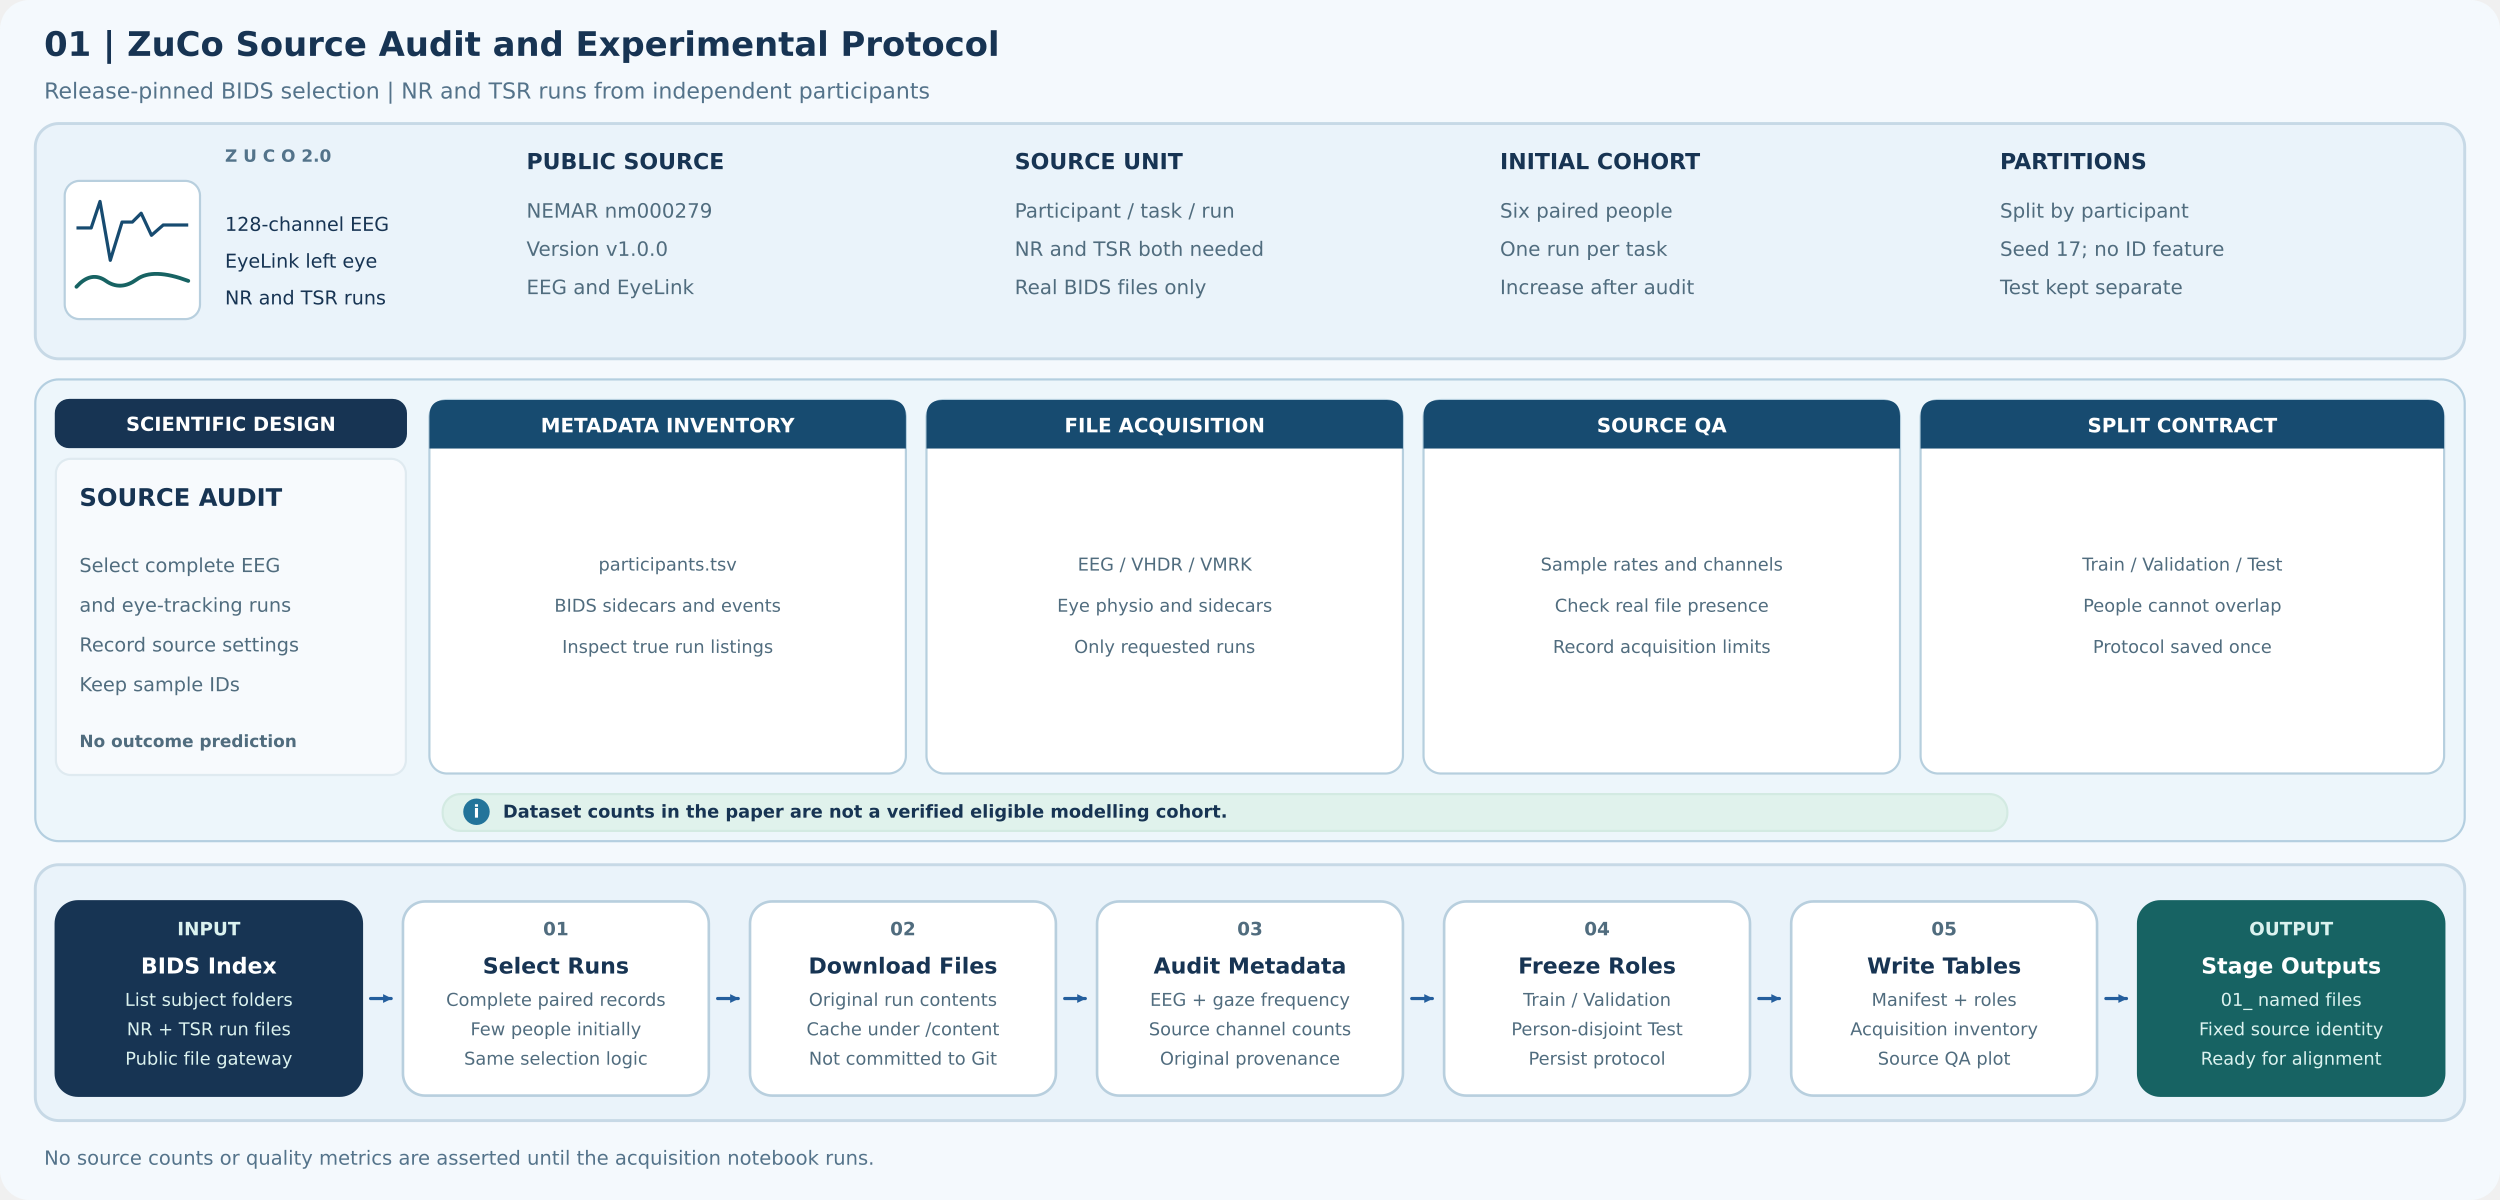
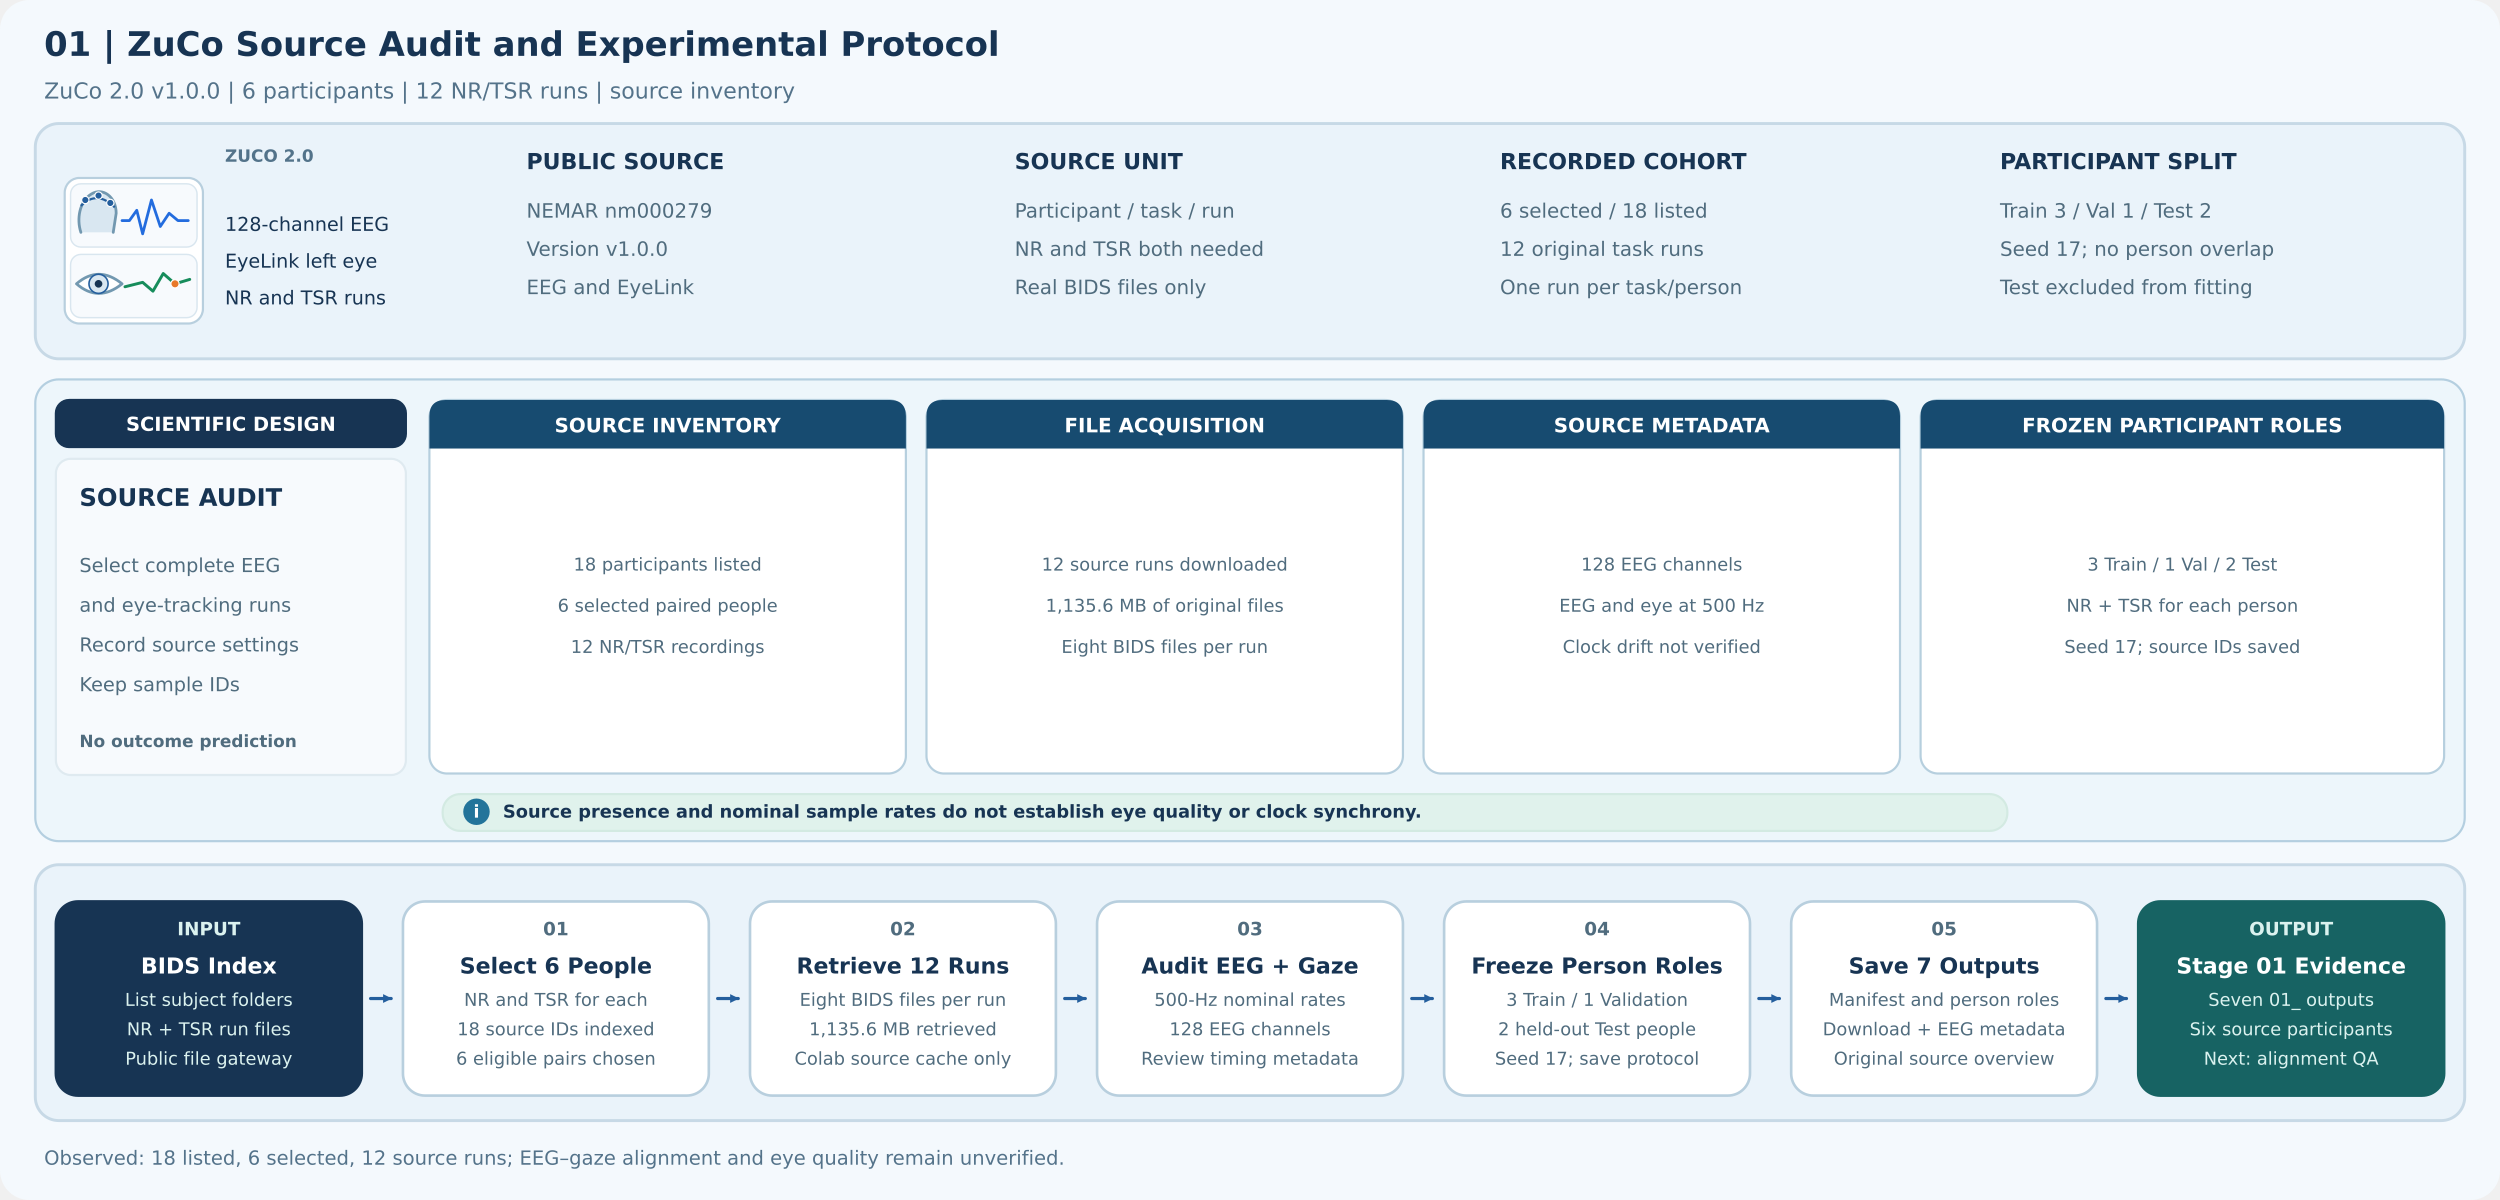
<svg xmlns="http://www.w3.org/2000/svg" width="1700" height="816" viewBox="0 0 1700 816" role="img" aria-labelledby="title desc">
  <defs>
    <marker id="arr" markerUnits="userSpaceOnUse" markerWidth="6" markerHeight="6" refX="5.5" refY="3" orient="auto">
      <path d="M0 0 L6 3 L0 6 Z" fill="#245E9D" />
    </marker>
    <style>text { font-family: DejaVu Sans, Arial, sans-serif; font-weight: 400; }
.figure-title { font-size:23px; font-weight:700; fill:#173453; }
.subtitle { font-size:15px; fill:#54738A; }
.source-heading { font-size:11.5px; font-weight:700; fill:#53738A; }
.source-label { font-size:13px; fill:#173453; }
.context-heading { font-size:15px; font-weight:700; fill:#173453; }
.context-body { font-size:13.5px; fill:#506C7E; }
.section-label { font-size:13.2px; font-weight:700; fill:#FFFFFF; }
.focus-heading { font-size:16.5px; font-weight:700; fill:#173453; }
.focus-body { font-size:13.1px; fill:#506C7E; }
.qualification { font-size:11.5px; font-weight:700; fill:#506C7E; }
.card-heading { font-size:13.5px; font-weight:700; fill:#FFFFFF; }
.card-body { font-size:12.1px; fill:#506C7E; }
.chart-label { font-size:11.8px; fill:#506C7E; }
.scientific-note { font-size:12.1px; font-weight:700; fill:#173453; }
.workflow-id { font-size:12.5px; font-weight:700; fill:#506C7E; }
.workflow-heading { font-size:15px; font-weight:700; fill:#173453; }
.workflow-body { font-size:12.1px; fill:#506C7E; }
.terminal-id { font-size:12.5px; font-weight:700; fill:#DBF2EF; }
.terminal-heading { font-size:15px; font-weight:700; fill:#FFFFFF; }
.terminal-body { font-size:12.1px; fill:#DBF2EF; }
.footer { font-size:13.3px; fill:#54738A; }
.info-mark { font-size:12px; font-weight:700; fill:#FFFFFF; }</style>
  </defs>
  <rect id="canvas" x="0" y="0" width="1700" height="816" rx="20" fill="#F4F9FD" />
  <g id="band-0-header">
    <text id="text-001" x="30" y="38" class="figure-title" data-container="canvas">01 | ZuCo Source Audit and Experimental Protocol</text>
-     <text id="text-002" x="30" y="67" class="subtitle" data-container="canvas">Release-pinned BIDS selection | NR and TSR runs from independent participants</text>
+     <text id="text-002" x="30" y="67" class="subtitle" data-container="canvas">ZuCo 2.0 v1.0.0 | 6 participants | 12 NR/TSR runs | source inventory</text>
  </g>
  <g id="band-1-context">
    <rect id="context-container" x="24" y="84" width="1652" height="160" rx="16" fill="#EAF3FA" stroke="#C7D9E6" stroke-width="2" />
    <g id="source-schematic" data-slot="replace-for-actual-data-source">
-       <g id="paired-signal-icon">
-         <rect x="44" y="123" width="92" height="94" rx="10" fill="#FFFFFF" stroke="#B8CFDE" stroke-width="1.5" />
-         <path d="M52 155 L62 155 L68 137 L75 177 L83 151 L90 151 L96 145 L103 160 L111 153 L128 153" fill="none" stroke="#174B70" stroke-width="2.2" stroke-linejoin="round" />
-         <path d="M52 195 Q62 184 72 191 T93 190 T128 191" fill="none" stroke="#176363" stroke-width="2.6" stroke-linecap="round" />
-       </g>
-       <text id="text-003" x="153" y="110" class="source-heading" data-container="context-container">Z U C O   2.0</text>
+       <g id="paired-signal-icon" aria-label="Schematic EEG recording and left-eye gaze acquisition">
+         <rect x="44" y="121" width="94" height="99" rx="10" fill="#FFFFFF" stroke="#B8CFDE" stroke-width="1.5" />
+         <rect x="48" y="125" width="86" height="43" rx="7" fill="#F7FAFD" stroke="#D9E6EF" stroke-width="1" />
+         <path d="M55 158 C52 149 54 137 62 132 C70 127 79 134 79 145 L77 158" fill="#D9E7F1" stroke="#7298B0" stroke-width="1.9" stroke-linecap="round" />
+         <path d="M55 140 Q66 129 78 141" fill="none" stroke="#245E9D" stroke-width="1.5" />
+         <circle cx="58" cy="136" r="2.5" fill="#245E9D" stroke="#FFFFFF" stroke-width="0.8" />
+         <circle cx="67" cy="133" r="2.5" fill="#245E9D" stroke="#FFFFFF" stroke-width="0.8" />
+         <circle cx="75" cy="138" r="2.5" fill="#245E9D" stroke="#FFFFFF" stroke-width="0.8" />
+         <path d="M83 150 H88 L93 143 L97 159 L103 136 L109 154 L115 145 L121 150 H128" fill="none" stroke="#236CDE" stroke-width="1.9" stroke-linecap="round" stroke-linejoin="round" />
+         <rect x="48" y="173" width="86" height="43" rx="7" fill="#F7FAFD" stroke="#D9E6EF" stroke-width="1" />
+         <path d="M52 193 Q67 180 83 193 Q67 206 52 193 Z" fill="#FFFFFF" stroke="#7298B0" stroke-width="1.9" stroke-linejoin="round" />
+         <circle cx="67" cy="193" r="6.5" fill="#D9E7F1" stroke="#245E9D" stroke-width="1.1" />
+         <circle cx="67" cy="193" r="2.6" fill="#173453" />
+         <path d="M85 195 L97 192 L104 198 L111 186 L119 193 L129 190" fill="none" stroke="#168C5B" stroke-width="2" stroke-linecap="round" stroke-linejoin="round" />
+         <circle cx="119" cy="193" r="2.8" fill="#E87929" stroke="#FFFFFF" stroke-width="0.8" />
+       </g>
+       <text id="text-003" x="153" y="110" class="source-heading" data-container="context-container">ZUCO 2.0</text>
      <text id="text-004" x="153" y="157" class="source-label" data-container="context-container">128-channel EEG</text>
      <text id="text-005" x="153" y="182" class="source-label" data-container="context-container">EyeLink left eye</text>
      <text id="text-006" x="153" y="207" class="source-label" data-container="context-container">NR and TSR runs</text>
    </g>
    <g id="context-module-1">
      <text id="text-007" x="358" y="115" class="context-heading" data-container="context-container">PUBLIC SOURCE</text>
      <text id="text-008" x="358" y="148" class="context-body" data-container="context-container">NEMAR nm000279</text>
      <text id="text-009" x="358" y="174" class="context-body" data-container="context-container">Version v1.0.0</text>
      <text id="text-010" x="358" y="200" class="context-body" data-container="context-container">EEG and EyeLink</text>
    </g>
    <g id="context-module-2">
      <text id="text-011" x="690" y="115" class="context-heading" data-container="context-container">SOURCE UNIT</text>
      <text id="text-012" x="690" y="148" class="context-body" data-container="context-container">Participant / task / run</text>
      <text id="text-013" x="690" y="174" class="context-body" data-container="context-container">NR and TSR both needed</text>
      <text id="text-014" x="690" y="200" class="context-body" data-container="context-container">Real BIDS files only</text>
    </g>
    <g id="context-module-3">
-       <text id="text-015" x="1020" y="115" class="context-heading" data-container="context-container">INITIAL COHORT</text>
-       <text id="text-016" x="1020" y="148" class="context-body" data-container="context-container">Six paired people</text>
-       <text id="text-017" x="1020" y="174" class="context-body" data-container="context-container">One run per task</text>
-       <text id="text-018" x="1020" y="200" class="context-body" data-container="context-container">Increase after audit</text>
+       <text id="text-015" x="1020" y="115" class="context-heading" data-container="context-container">RECORDED COHORT</text>
+       <text id="text-016" x="1020" y="148" class="context-body" data-container="context-container">6 selected / 18 listed</text>
+       <text id="text-017" x="1020" y="174" class="context-body" data-container="context-container">12 original task runs</text>
+       <text id="text-018" x="1020" y="200" class="context-body" data-container="context-container">One run per task/person</text>
    </g>
    <g id="context-module-4">
-       <text id="text-019" x="1360" y="115" class="context-heading" data-container="context-container">PARTITIONS</text>
-       <text id="text-020" x="1360" y="148" class="context-body" data-container="context-container">Split by participant</text>
-       <text id="text-021" x="1360" y="174" class="context-body" data-container="context-container">Seed 17; no ID feature</text>
-       <text id="text-022" x="1360" y="200" class="context-body" data-container="context-container">Test kept separate</text>
+       <text id="text-019" x="1360" y="115" class="context-heading" data-container="context-container">PARTICIPANT SPLIT</text>
+       <text id="text-020" x="1360" y="148" class="context-body" data-container="context-container">Train 3 / Val 1 / Test 2</text>
+       <text id="text-021" x="1360" y="174" class="context-body" data-container="context-container">Seed 17; no person overlap</text>
+       <text id="text-022" x="1360" y="200" class="context-body" data-container="context-container">Test excluded from fitting</text>
    </g>
  </g>
  <g id="band-2-analysis">
    <rect id="analysis-container" x="24" y="258" width="1652" height="314" rx="16" fill="#EDF6FB" stroke="#B4CFE0" stroke-width="1.5" />
    <g id="analysis-focus">
      <rect id="section-label-box" x="38" y="272" width="238" height="32" rx="9" fill="#173453" stroke="#173453" stroke-width="1.5" />
      <text id="text-023" x="157" y="293" class="section-label" text-anchor="middle" data-container="section-label-box">SCIENTIFIC DESIGN</text>
      <rect id="focus-card" x="38" y="312" width="238" height="215" rx="10" fill="#F7FAFD" stroke="#DFEAF0" stroke-width="1.5" />
      <text id="text-024" x="54" y="344" class="focus-heading" data-container="focus-card">SOURCE AUDIT</text>
      <text id="text-025" x="54" y="389" class="focus-body" data-container="focus-card">Select complete EEG</text>
      <text id="text-026" x="54" y="416" class="focus-body" data-container="focus-card">and eye-tracking runs</text>
      <text id="text-027" x="54" y="443" class="focus-body" data-container="focus-card">Record source settings</text>
      <text id="text-028" x="54" y="470" class="focus-body" data-container="focus-card">Keep sample IDs</text>
      <text id="text-029" x="54" y="508" class="qualification" data-container="focus-card">No outcome prediction</text>
    </g>
    <g id="evidence-panel-1">
      <rect id="evidence-card-1" x="292" y="272" width="324" height="254" rx="12" fill="#FFFFFF" stroke="#B6CFDE" stroke-width="1.5" />
      <path id="evidence-header-1" d="M303 272 H605 Q616 272 616 283 V305 H292 V283 Q292 272 303 272 Z" fill="#174B70" />
-       <text id="text-030" x="454.0" y="294" class="card-heading" text-anchor="middle" data-container="evidence-card-1">METADATA INVENTORY</text>
+       <text id="text-030" x="454.0" y="294" class="card-heading" text-anchor="middle" data-container="evidence-card-1">SOURCE INVENTORY</text>
      <g id="evidence-content-1" data-slot="scientific-content">
-         <text id="text-031" x="454.0" y="388" class="card-body" text-anchor="middle" data-container="evidence-card-1">participants.tsv</text>
-         <text id="text-032" x="454.0" y="416" class="card-body" text-anchor="middle" data-container="evidence-card-1">BIDS sidecars and events</text>
-         <text id="text-033" x="454.0" y="444" class="card-body" text-anchor="middle" data-container="evidence-card-1">Inspect true run listings</text>
+         <text id="text-031" x="454.0" y="388" class="card-body" text-anchor="middle" data-container="evidence-card-1">18 participants listed</text>
+         <text id="text-032" x="454.0" y="416" class="card-body" text-anchor="middle" data-container="evidence-card-1">6 selected paired people</text>
+         <text id="text-033" x="454.0" y="444" class="card-body" text-anchor="middle" data-container="evidence-card-1">12 NR/TSR recordings</text>
      </g>
    </g>
    <g id="evidence-panel-2">
      <rect id="evidence-card-2" x="630" y="272" width="324" height="254" rx="12" fill="#FFFFFF" stroke="#B6CFDE" stroke-width="1.5" />
      <path id="evidence-header-2" d="M641 272 H943 Q954 272 954 283 V305 H630 V283 Q630 272 641 272 Z" fill="#174B70" />
      <text id="text-034" x="792.0" y="294" class="card-heading" text-anchor="middle" data-container="evidence-card-2">FILE ACQUISITION</text>
      <g id="evidence-content-2" data-slot="scientific-content">
-         <text id="text-035" x="792.0" y="388" class="card-body" text-anchor="middle" data-container="evidence-card-2">EEG / VHDR / VMRK</text>
-         <text id="text-036" x="792.0" y="416" class="card-body" text-anchor="middle" data-container="evidence-card-2">Eye physio and sidecars</text>
-         <text id="text-037" x="792.0" y="444" class="card-body" text-anchor="middle" data-container="evidence-card-2">Only requested runs</text>
+         <text id="text-035" x="792.0" y="388" class="card-body" text-anchor="middle" data-container="evidence-card-2">12 source runs downloaded</text>
+         <text id="text-036" x="792.0" y="416" class="card-body" text-anchor="middle" data-container="evidence-card-2">1,135.6 MB of original files</text>
+         <text id="text-037" x="792.0" y="444" class="card-body" text-anchor="middle" data-container="evidence-card-2">Eight BIDS files per run</text>
      </g>
    </g>
    <g id="evidence-panel-3">
      <rect id="evidence-card-3" x="968" y="272" width="324" height="254" rx="12" fill="#FFFFFF" stroke="#B6CFDE" stroke-width="1.5" />
      <path id="evidence-header-3" d="M979 272 H1281 Q1292 272 1292 283 V305 H968 V283 Q968 272 979 272 Z" fill="#174B70" />
-       <text id="text-038" x="1130.0" y="294" class="card-heading" text-anchor="middle" data-container="evidence-card-3">SOURCE QA</text>
+       <text id="text-038" x="1130.0" y="294" class="card-heading" text-anchor="middle" data-container="evidence-card-3">SOURCE METADATA</text>
      <g id="evidence-content-3" data-slot="scientific-content">
-         <text id="text-039" x="1130.0" y="388" class="card-body" text-anchor="middle" data-container="evidence-card-3">Sample rates and channels</text>
-         <text id="text-040" x="1130.0" y="416" class="card-body" text-anchor="middle" data-container="evidence-card-3">Check real file presence</text>
-         <text id="text-041" x="1130.0" y="444" class="card-body" text-anchor="middle" data-container="evidence-card-3">Record acquisition limits</text>
+         <text id="text-039" x="1130.0" y="388" class="card-body" text-anchor="middle" data-container="evidence-card-3">128 EEG channels</text>
+         <text id="text-040" x="1130.0" y="416" class="card-body" text-anchor="middle" data-container="evidence-card-3">EEG and eye at 500 Hz</text>
+         <text id="text-041" x="1130.0" y="444" class="card-body" text-anchor="middle" data-container="evidence-card-3">Clock drift not verified</text>
      </g>
    </g>
    <g id="evidence-panel-4">
      <rect id="evidence-card-4" x="1306" y="272" width="356" height="254" rx="12" fill="#FFFFFF" stroke="#B6CFDE" stroke-width="1.5" />
      <path id="evidence-header-4" d="M1317 272 H1651 Q1662 272 1662 283 V305 H1306 V283 Q1306 272 1317 272 Z" fill="#174B70" />
-       <text id="text-042" x="1484.0" y="294" class="card-heading" text-anchor="middle" data-container="evidence-card-4">SPLIT CONTRACT</text>
+       <text id="text-042" x="1484.0" y="294" class="card-heading" text-anchor="middle" data-container="evidence-card-4">FROZEN PARTICIPANT ROLES</text>
      <g id="evidence-content-4" data-slot="scientific-content">
-         <text id="text-043" x="1484.0" y="388" class="card-body" text-anchor="middle" data-container="evidence-card-4">Train / Validation / Test</text>
-         <text id="text-044" x="1484.0" y="416" class="card-body" text-anchor="middle" data-container="evidence-card-4">People cannot overlap</text>
-         <text id="text-045" x="1484.0" y="444" class="card-body" text-anchor="middle" data-container="evidence-card-4">Protocol saved once</text>
+         <text id="text-043" x="1484.0" y="388" class="card-body" text-anchor="middle" data-container="evidence-card-4">3 Train / 1 Val / 2 Test</text>
+         <text id="text-044" x="1484.0" y="416" class="card-body" text-anchor="middle" data-container="evidence-card-4">NR + TSR for each person</text>
+         <text id="text-045" x="1484.0" y="444" class="card-body" text-anchor="middle" data-container="evidence-card-4">Seed 17; source IDs saved</text>
      </g>
    </g>
    <g id="optional-scientific-note" data-optional="true">
      <rect id="note-strip" x="301" y="540" width="1064" height="25" rx="12" fill="#E0F2EC" stroke="#D3EAE2" stroke-width="1.5" />
      <circle cx="324" cy="552" r="9" fill="#23749A" />
      <text id="text-046" x="324" y="556" class="info-mark" text-anchor="middle">i</text>
-       <text id="text-047" x="342" y="556" class="scientific-note" data-container="note-strip">Dataset counts in the paper are not a verified eligible modelling cohort.</text>
+       <text id="text-047" x="342" y="556" class="scientific-note" data-container="note-strip">Source presence and nominal sample rates do not establish eye quality or clock synchrony.</text>
    </g>
  </g>
  <g id="band-3-workflow">
    <rect id="workflow-container" x="24" y="588" width="1652" height="174" rx="16" fill="#EAF3FA" stroke="#C7D9E6" stroke-width="2" />
    <g id="workflow-input">
      <rect id="workflow-node-0" x="38" y="613" width="208" height="132" rx="15" fill="#173453" stroke="#173453" stroke-width="1.8" />
      <text id="text-048" x="142" y="636" class="terminal-id" text-anchor="middle" data-container="workflow-node-0">INPUT</text>
      <text id="text-049" x="142" y="662" class="terminal-heading" text-anchor="middle" data-container="workflow-node-0">BIDS Index</text>
      <text id="text-050" x="142" y="684" class="terminal-body" text-anchor="middle" data-container="workflow-node-0">List subject folders</text>
      <text id="text-051" x="142" y="704" class="terminal-body" text-anchor="middle" data-container="workflow-node-0">NR + TSR run files</text>
      <text id="text-052" x="142" y="724" class="terminal-body" text-anchor="middle" data-container="workflow-node-0">Public file gateway</text>
    </g>
    <path id="workflow-connector-0" d="M252 679 H266" fill="none" stroke="#245E9D" stroke-width="2.2" stroke-linecap="round" marker-end="url(#arr)" />
    <g id="workflow-process-1">
      <rect id="workflow-node-1" x="274" y="613" width="208" height="132" rx="15" fill="#FFFFFF" stroke="#B8CFDE" stroke-width="1.8" />
      <text id="text-053" x="378" y="636" class="workflow-id" text-anchor="middle" data-container="workflow-node-1">01</text>
-       <text id="text-054" x="378" y="662" class="workflow-heading" text-anchor="middle" data-container="workflow-node-1">Select Runs</text>
-       <text id="text-055" x="378" y="684" class="workflow-body" text-anchor="middle" data-container="workflow-node-1">Complete paired records</text>
-       <text id="text-056" x="378" y="704" class="workflow-body" text-anchor="middle" data-container="workflow-node-1">Few people initially</text>
-       <text id="text-057" x="378" y="724" class="workflow-body" text-anchor="middle" data-container="workflow-node-1">Same selection logic</text>
+       <text id="text-054" x="378" y="662" class="workflow-heading" text-anchor="middle" data-container="workflow-node-1">Select 6 People</text>
+       <text id="text-055" x="378" y="684" class="workflow-body" text-anchor="middle" data-container="workflow-node-1">NR and TSR for each</text>
+       <text id="text-056" x="378" y="704" class="workflow-body" text-anchor="middle" data-container="workflow-node-1">18 source IDs indexed</text>
+       <text id="text-057" x="378" y="724" class="workflow-body" text-anchor="middle" data-container="workflow-node-1">6 eligible pairs chosen</text>
    </g>
    <path id="workflow-connector-1" d="M488 679 H502" fill="none" stroke="#245E9D" stroke-width="2.2" stroke-linecap="round" marker-end="url(#arr)" />
    <g id="workflow-process-2">
      <rect id="workflow-node-2" x="510" y="613" width="208" height="132" rx="15" fill="#FFFFFF" stroke="#B8CFDE" stroke-width="1.8" />
      <text id="text-058" x="614" y="636" class="workflow-id" text-anchor="middle" data-container="workflow-node-2">02</text>
-       <text id="text-059" x="614" y="662" class="workflow-heading" text-anchor="middle" data-container="workflow-node-2">Download Files</text>
-       <text id="text-060" x="614" y="684" class="workflow-body" text-anchor="middle" data-container="workflow-node-2">Original run contents</text>
-       <text id="text-061" x="614" y="704" class="workflow-body" text-anchor="middle" data-container="workflow-node-2">Cache under /content</text>
-       <text id="text-062" x="614" y="724" class="workflow-body" text-anchor="middle" data-container="workflow-node-2">Not committed to Git</text>
+       <text id="text-059" x="614" y="662" class="workflow-heading" text-anchor="middle" data-container="workflow-node-2">Retrieve 12 Runs</text>
+       <text id="text-060" x="614" y="684" class="workflow-body" text-anchor="middle" data-container="workflow-node-2">Eight BIDS files per run</text>
+       <text id="text-061" x="614" y="704" class="workflow-body" text-anchor="middle" data-container="workflow-node-2">1,135.6 MB retrieved</text>
+       <text id="text-062" x="614" y="724" class="workflow-body" text-anchor="middle" data-container="workflow-node-2">Colab source cache only</text>
    </g>
    <path id="workflow-connector-2" d="M724 679 H738" fill="none" stroke="#245E9D" stroke-width="2.2" stroke-linecap="round" marker-end="url(#arr)" />
    <g id="workflow-process-3">
      <rect id="workflow-node-3" x="746" y="613" width="208" height="132" rx="15" fill="#FFFFFF" stroke="#B8CFDE" stroke-width="1.8" />
      <text id="text-063" x="850" y="636" class="workflow-id" text-anchor="middle" data-container="workflow-node-3">03</text>
-       <text id="text-064" x="850" y="662" class="workflow-heading" text-anchor="middle" data-container="workflow-node-3">Audit Metadata</text>
-       <text id="text-065" x="850" y="684" class="workflow-body" text-anchor="middle" data-container="workflow-node-3">EEG + gaze frequency</text>
-       <text id="text-066" x="850" y="704" class="workflow-body" text-anchor="middle" data-container="workflow-node-3">Source channel counts</text>
-       <text id="text-067" x="850" y="724" class="workflow-body" text-anchor="middle" data-container="workflow-node-3">Original provenance</text>
+       <text id="text-064" x="850" y="662" class="workflow-heading" text-anchor="middle" data-container="workflow-node-3">Audit EEG + Gaze</text>
+       <text id="text-065" x="850" y="684" class="workflow-body" text-anchor="middle" data-container="workflow-node-3">500-Hz nominal rates</text>
+       <text id="text-066" x="850" y="704" class="workflow-body" text-anchor="middle" data-container="workflow-node-3">128 EEG channels</text>
+       <text id="text-067" x="850" y="724" class="workflow-body" text-anchor="middle" data-container="workflow-node-3">Review timing metadata</text>
    </g>
    <path id="workflow-connector-3" d="M960 679 H974" fill="none" stroke="#245E9D" stroke-width="2.2" stroke-linecap="round" marker-end="url(#arr)" />
    <g id="workflow-process-4">
      <rect id="workflow-node-4" x="982" y="613" width="208" height="132" rx="15" fill="#FFFFFF" stroke="#B8CFDE" stroke-width="1.8" />
      <text id="text-068" x="1086" y="636" class="workflow-id" text-anchor="middle" data-container="workflow-node-4">04</text>
-       <text id="text-069" x="1086" y="662" class="workflow-heading" text-anchor="middle" data-container="workflow-node-4">Freeze Roles</text>
-       <text id="text-070" x="1086" y="684" class="workflow-body" text-anchor="middle" data-container="workflow-node-4">Train / Validation</text>
-       <text id="text-071" x="1086" y="704" class="workflow-body" text-anchor="middle" data-container="workflow-node-4">Person-disjoint Test</text>
-       <text id="text-072" x="1086" y="724" class="workflow-body" text-anchor="middle" data-container="workflow-node-4">Persist protocol</text>
+       <text id="text-069" x="1086" y="662" class="workflow-heading" text-anchor="middle" data-container="workflow-node-4">Freeze Person Roles</text>
+       <text id="text-070" x="1086" y="684" class="workflow-body" text-anchor="middle" data-container="workflow-node-4">3 Train / 1 Validation</text>
+       <text id="text-071" x="1086" y="704" class="workflow-body" text-anchor="middle" data-container="workflow-node-4">2 held-out Test people</text>
+       <text id="text-072" x="1086" y="724" class="workflow-body" text-anchor="middle" data-container="workflow-node-4">Seed 17; save protocol</text>
    </g>
    <path id="workflow-connector-4" d="M1196 679 H1210" fill="none" stroke="#245E9D" stroke-width="2.2" stroke-linecap="round" marker-end="url(#arr)" />
    <g id="workflow-process-5">
      <rect id="workflow-node-5" x="1218" y="613" width="208" height="132" rx="15" fill="#FFFFFF" stroke="#B8CFDE" stroke-width="1.8" />
      <text id="text-073" x="1322" y="636" class="workflow-id" text-anchor="middle" data-container="workflow-node-5">05</text>
-       <text id="text-074" x="1322" y="662" class="workflow-heading" text-anchor="middle" data-container="workflow-node-5">Write Tables</text>
-       <text id="text-075" x="1322" y="684" class="workflow-body" text-anchor="middle" data-container="workflow-node-5">Manifest + roles</text>
-       <text id="text-076" x="1322" y="704" class="workflow-body" text-anchor="middle" data-container="workflow-node-5">Acquisition inventory</text>
-       <text id="text-077" x="1322" y="724" class="workflow-body" text-anchor="middle" data-container="workflow-node-5">Source QA plot</text>
+       <text id="text-074" x="1322" y="662" class="workflow-heading" text-anchor="middle" data-container="workflow-node-5">Save 7 Outputs</text>
+       <text id="text-075" x="1322" y="684" class="workflow-body" text-anchor="middle" data-container="workflow-node-5">Manifest and person roles</text>
+       <text id="text-076" x="1322" y="704" class="workflow-body" text-anchor="middle" data-container="workflow-node-5">Download + EEG metadata</text>
+       <text id="text-077" x="1322" y="724" class="workflow-body" text-anchor="middle" data-container="workflow-node-5">Original source overview</text>
    </g>
    <path id="workflow-connector-5" d="M1432 679 H1446" fill="none" stroke="#245E9D" stroke-width="2.2" stroke-linecap="round" marker-end="url(#arr)" />
    <g id="workflow-output">
      <rect id="workflow-node-6" x="1454" y="613" width="208" height="132" rx="15" fill="#176363" stroke="#176363" stroke-width="1.8" />
      <text id="text-078" x="1558" y="636" class="terminal-id" text-anchor="middle" data-container="workflow-node-6">OUTPUT</text>
-       <text id="text-079" x="1558" y="662" class="terminal-heading" text-anchor="middle" data-container="workflow-node-6">Stage Outputs</text>
-       <text id="text-080" x="1558" y="684" class="terminal-body" text-anchor="middle" data-container="workflow-node-6">01_ named files</text>
-       <text id="text-081" x="1558" y="704" class="terminal-body" text-anchor="middle" data-container="workflow-node-6">Fixed source identity</text>
-       <text id="text-082" x="1558" y="724" class="terminal-body" text-anchor="middle" data-container="workflow-node-6">Ready for alignment</text>
+       <text id="text-079" x="1558" y="662" class="terminal-heading" text-anchor="middle" data-container="workflow-node-6">Stage 01 Evidence</text>
+       <text id="text-080" x="1558" y="684" class="terminal-body" text-anchor="middle" data-container="workflow-node-6">Seven 01_ outputs</text>
+       <text id="text-081" x="1558" y="704" class="terminal-body" text-anchor="middle" data-container="workflow-node-6">Six source participants</text>
+       <text id="text-082" x="1558" y="724" class="terminal-body" text-anchor="middle" data-container="workflow-node-6">Next: alignment QA</text>
    </g>
  </g>
  <g id="band-4-summary">
-     <text id="text-083" x="30" y="792" class="footer" data-container="canvas">No source counts or quality metrics are asserted until the acquisition notebook runs.</text>
+     <text id="text-083" x="30" y="792" class="footer" data-container="canvas">Observed: 18 listed, 6 selected, 12 source runs; EEG–gaze alignment and eye quality remain unverified.</text>
  </g>
</svg>
